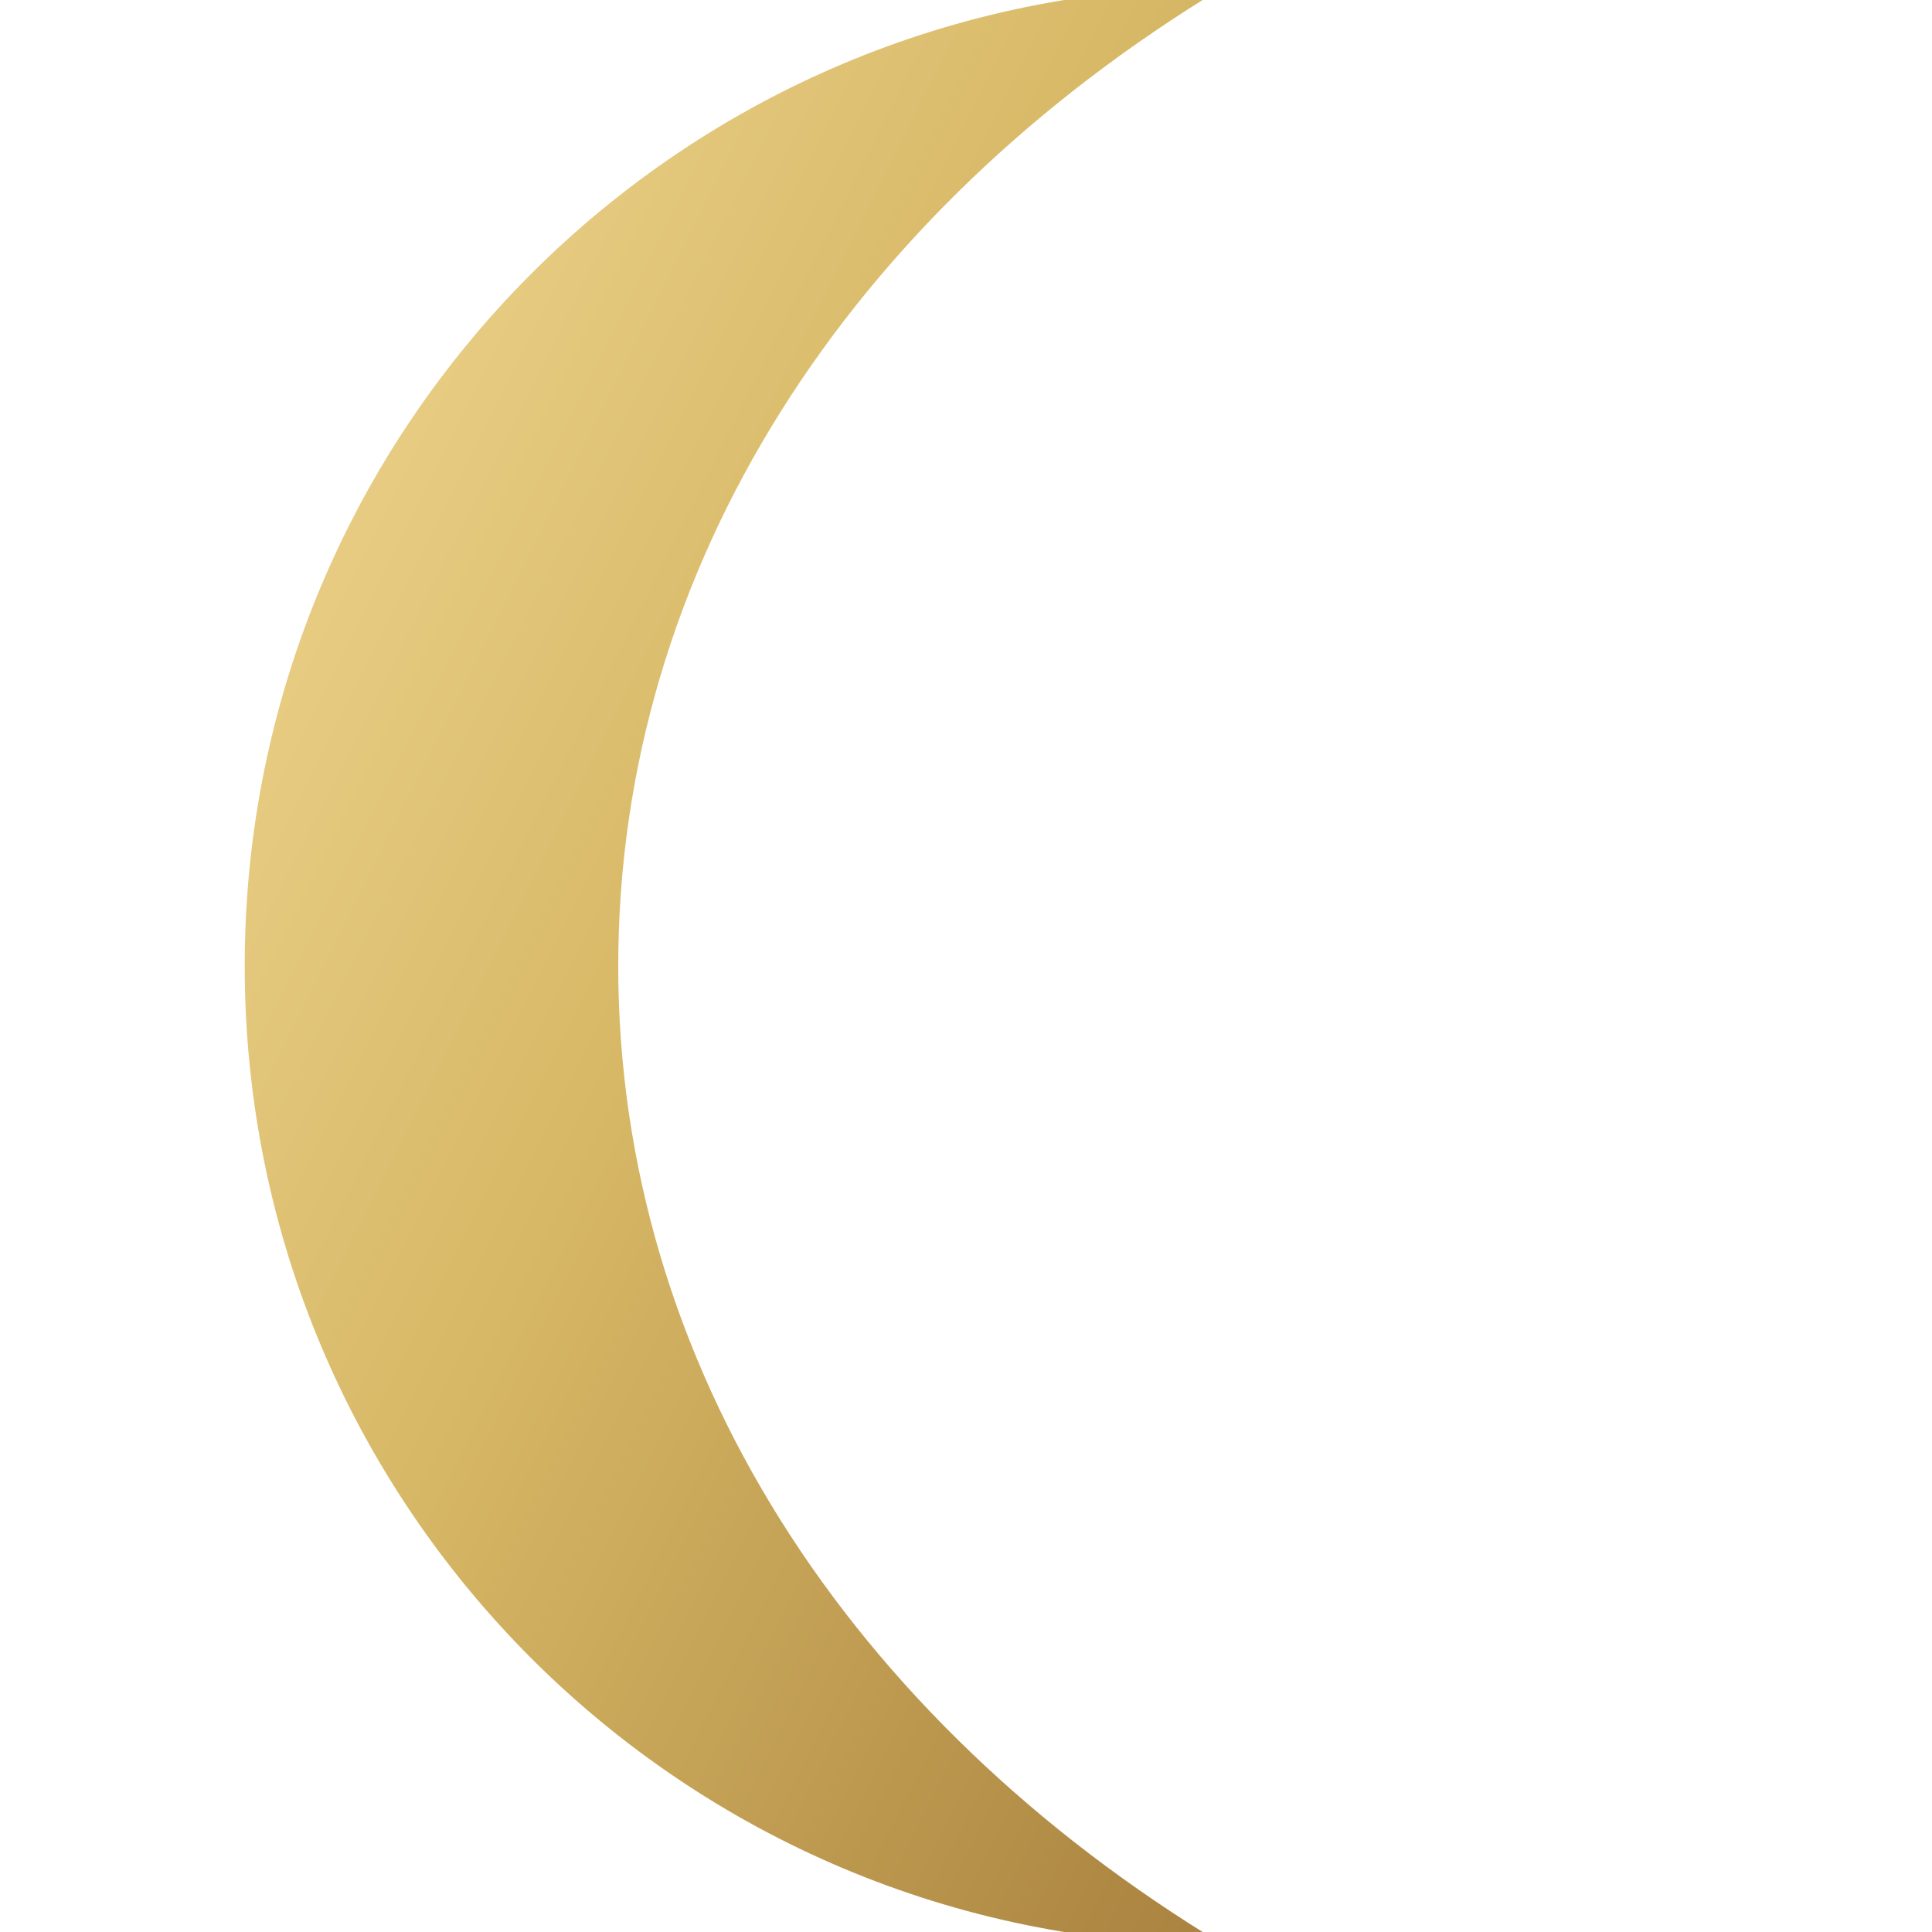
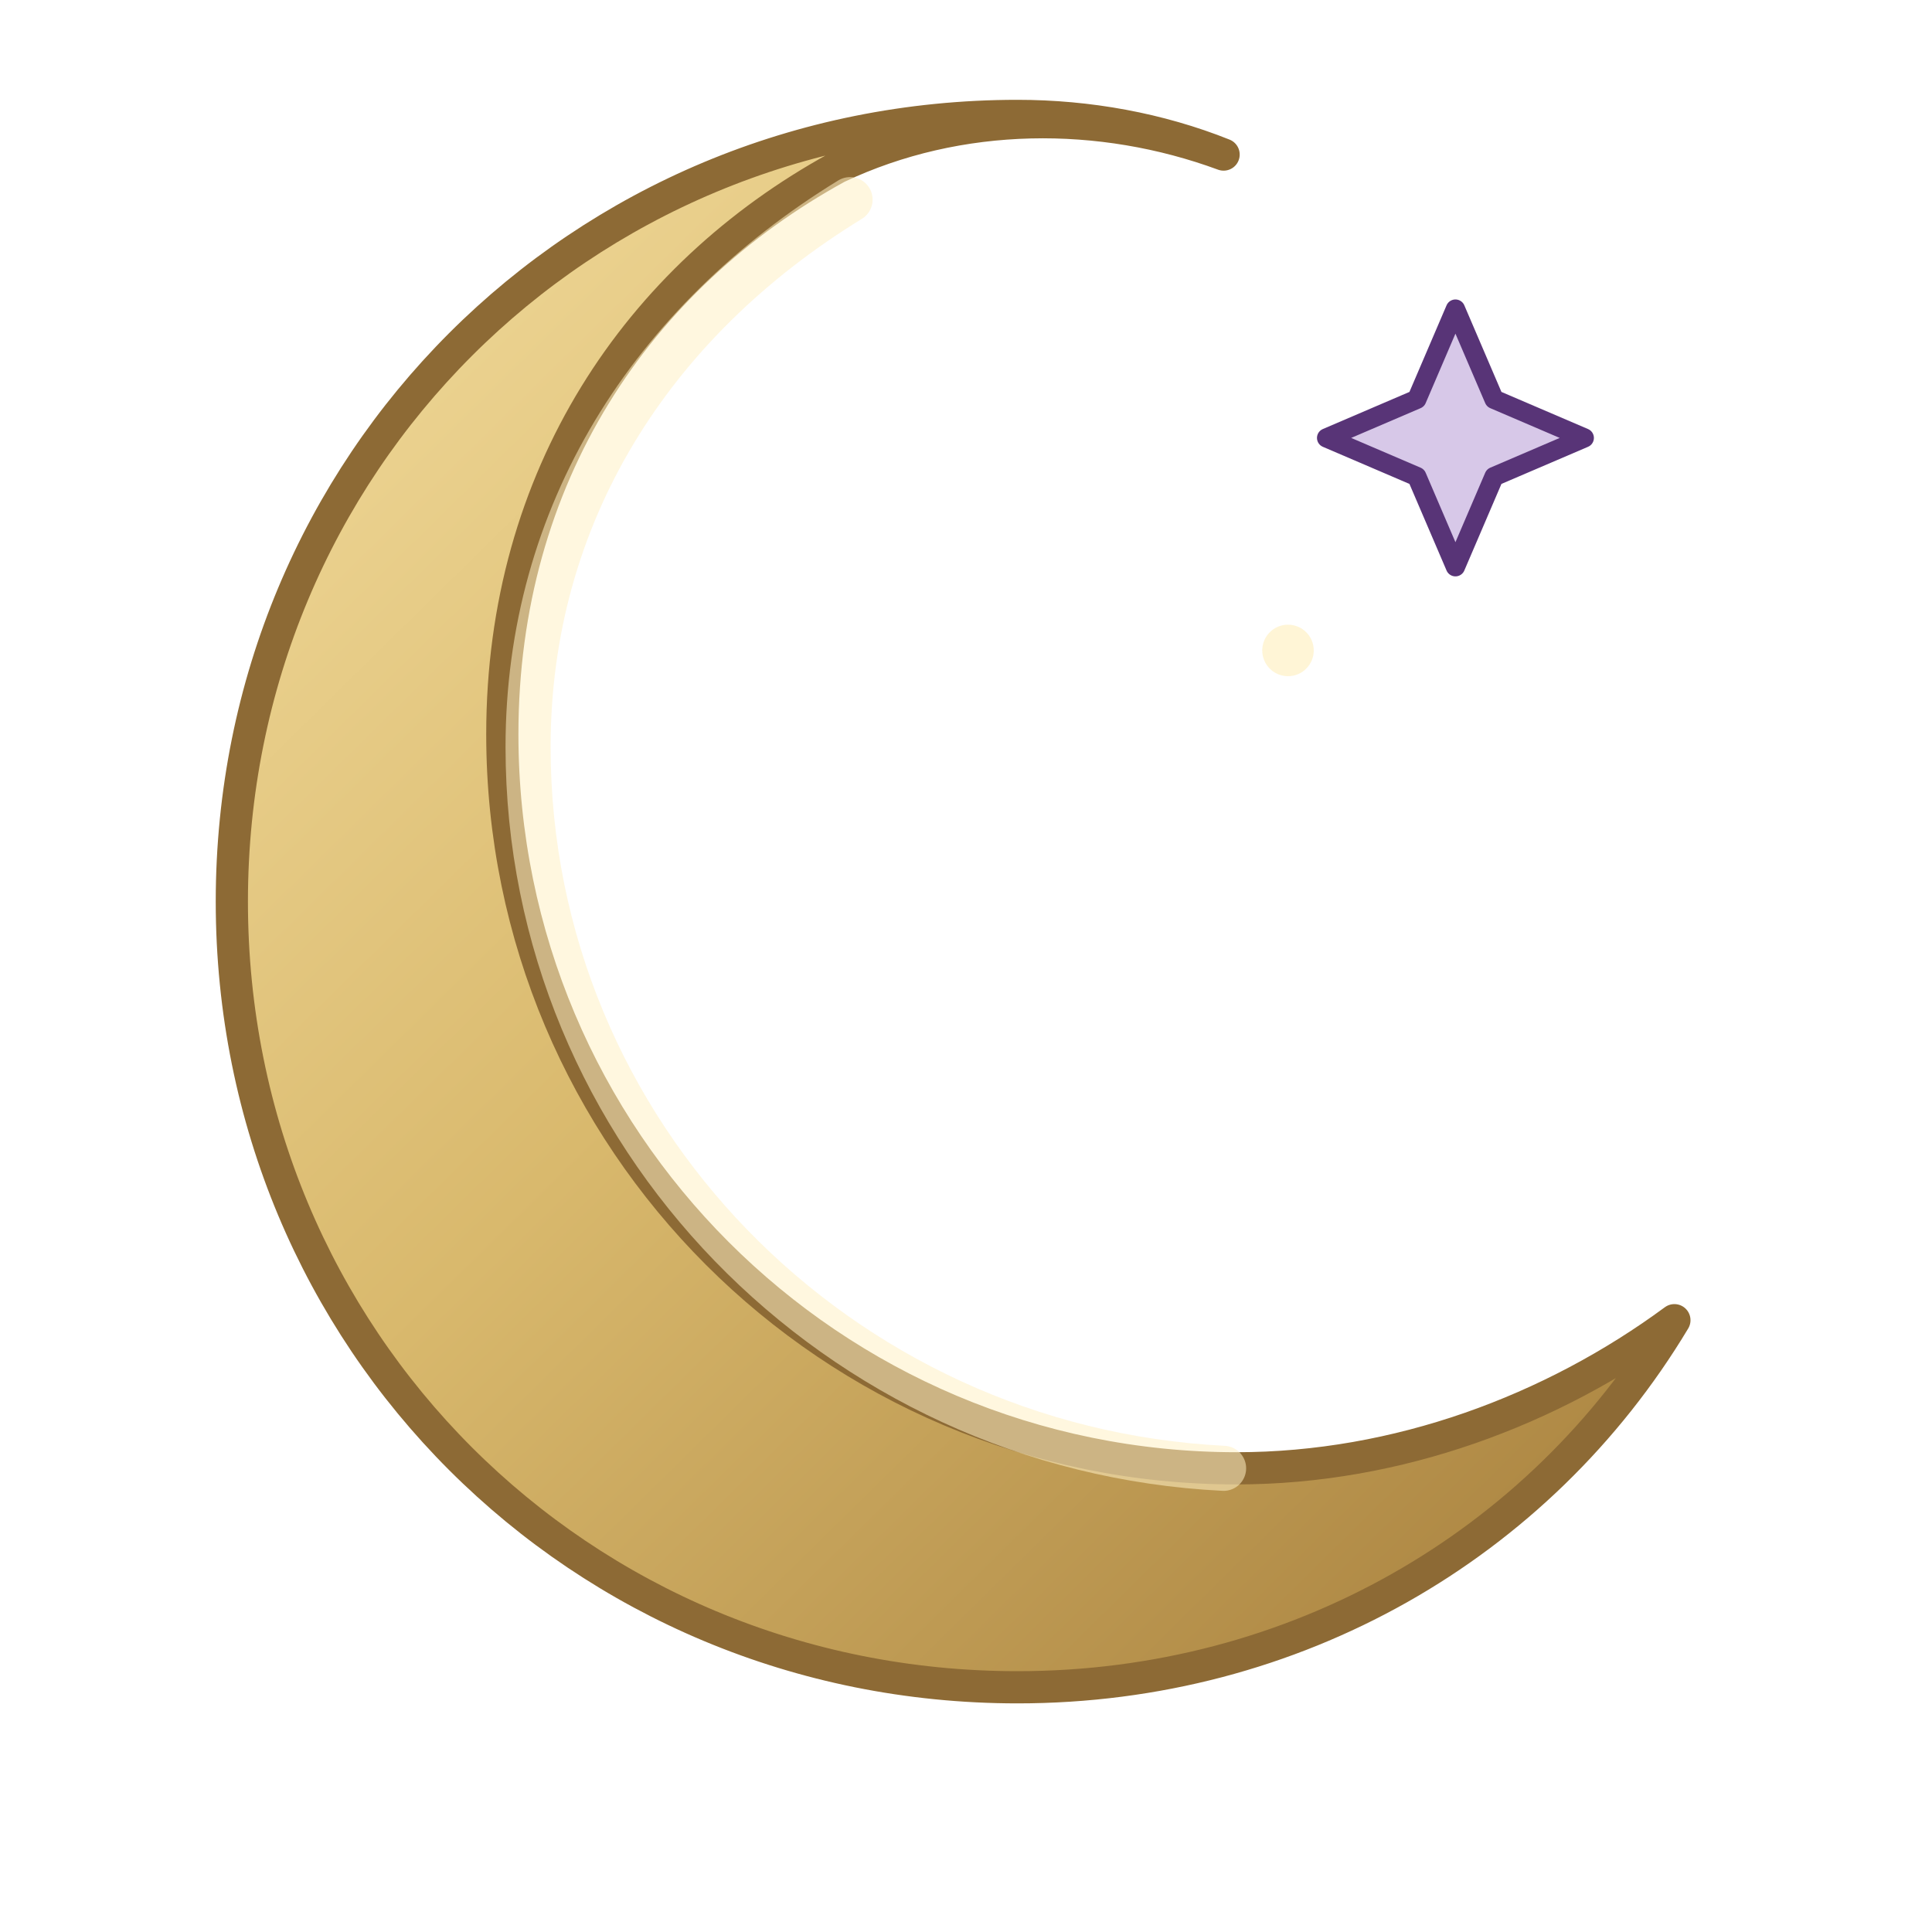
- <svg xmlns="http://www.w3.org/2000/svg" viewBox="0 0 300 300">
+ <svg xmlns="http://www.w3.org/2000/svg" viewBox="0 0 300 300" role="img" aria-labelledby="title desc">
  <defs>
-     <linearGradient id="gold" x1="0" y1="0" x2="1" y2="1">
-       <stop offset="0" stop-color="#F2D995" />
-       <stop offset="0.48" stop-color="#D6B765" />
+     <linearGradient id="gold" x1="0" y1="0" x2="0.9" y2="1">
+       <stop offset="0" stop-color="#F4DEA0" />
+       <stop offset="0.48" stop-color="#D9B96D" />
      <stop offset="1" stop-color="#A9823F" />
    </linearGradient>
  </defs>
-   <path fill="url(#gold)" d="M 190 24        C 106 24 38 92 38 176        C 38 260 106 328 190 328        C 132 293 96 238 96 176        C 96 114 132 59 190 24 Z" transform="translate(0,-26)" />
+   <path d="M190 24 C180 20 169 18 158 18 C90 18 36 72 36 140 C36 208 90 262 158 262 C201 262 239 240 260 205 C241 219 217 228 192 228 C129 228 78 177 78 114 C78 74 99 43 130 26 C149 17 171 17 190 24Z" fill="url(#gold)" stroke="#8D6A35" stroke-width="5" stroke-linejoin="round" />
+   <path d="M132 31 C101 50 82 80 82 116 C82 176 130 225 190 228" fill="none" stroke="#FFF0C5" stroke-width="7" stroke-linecap="round" opacity="0.55" />
+   <path d="M226 48 L232 62 L246 68 L232 74 L226 88 L220 74 L206 68 L220 62Z" fill="#D7C8E8" stroke="#583477" stroke-width="3" stroke-linejoin="round" />
+   <circle cx="200" cy="101" r="4" fill="#FFF4D2" opacity="0.9" />
</svg>
